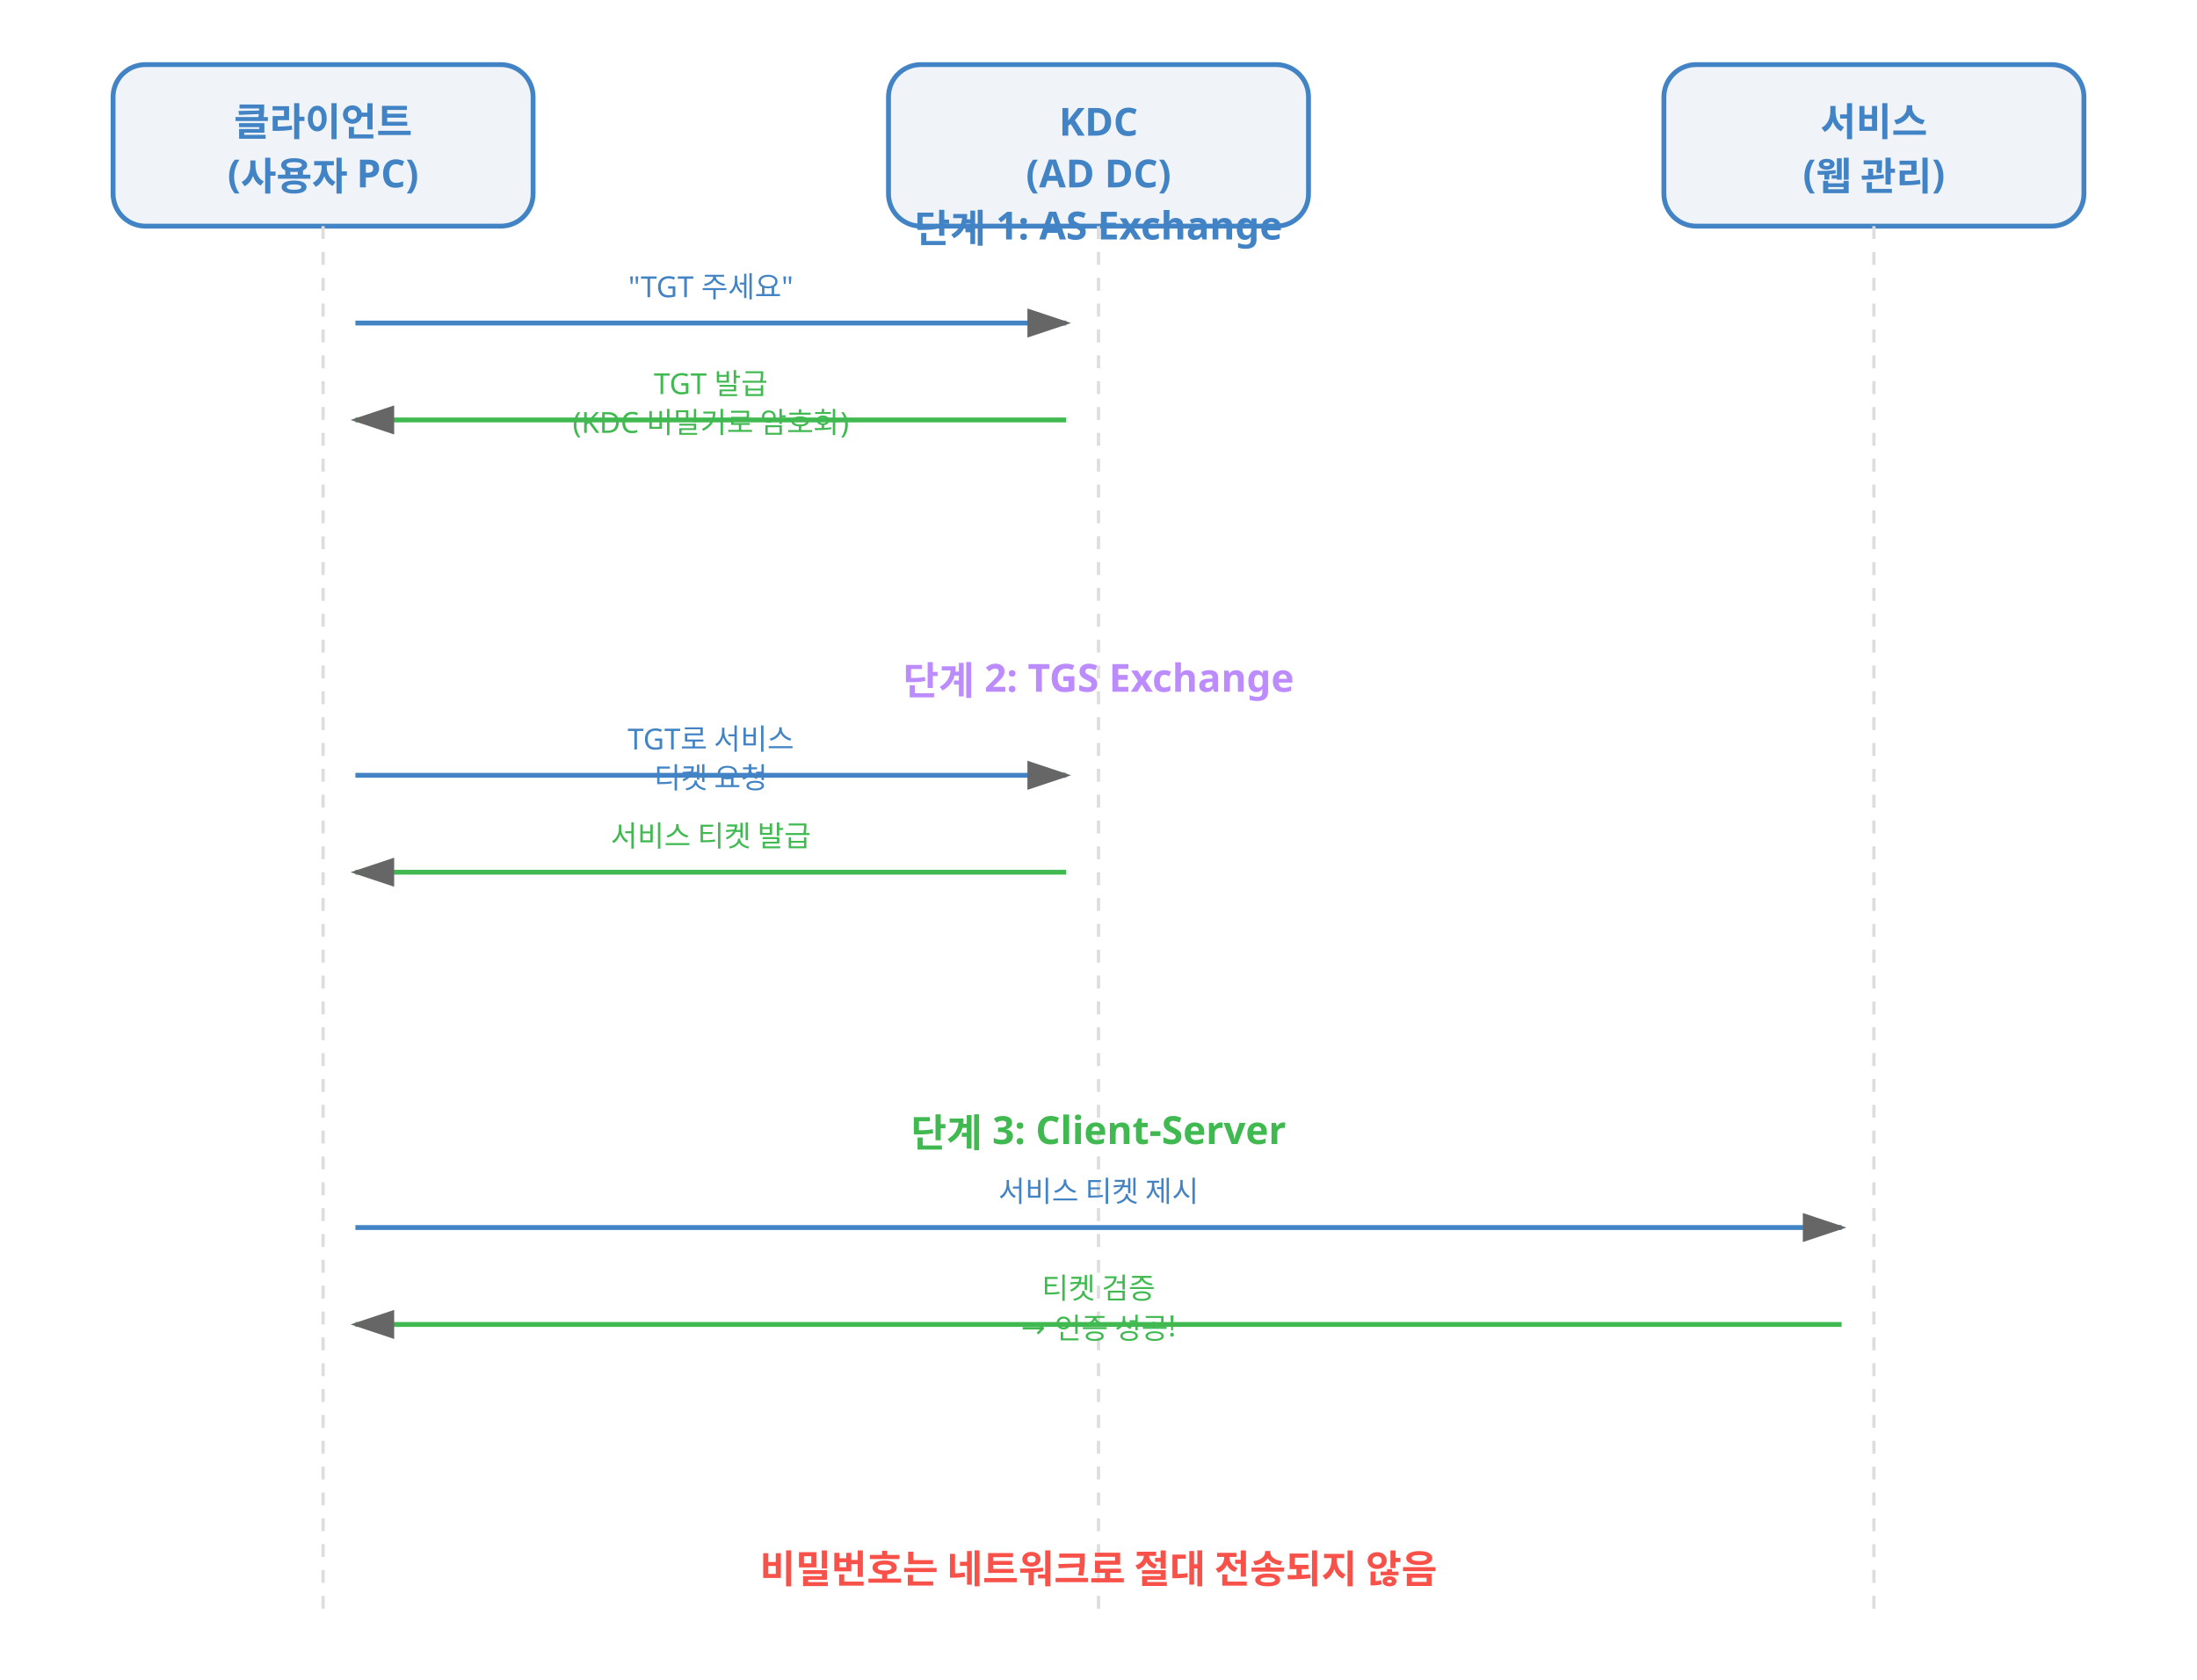
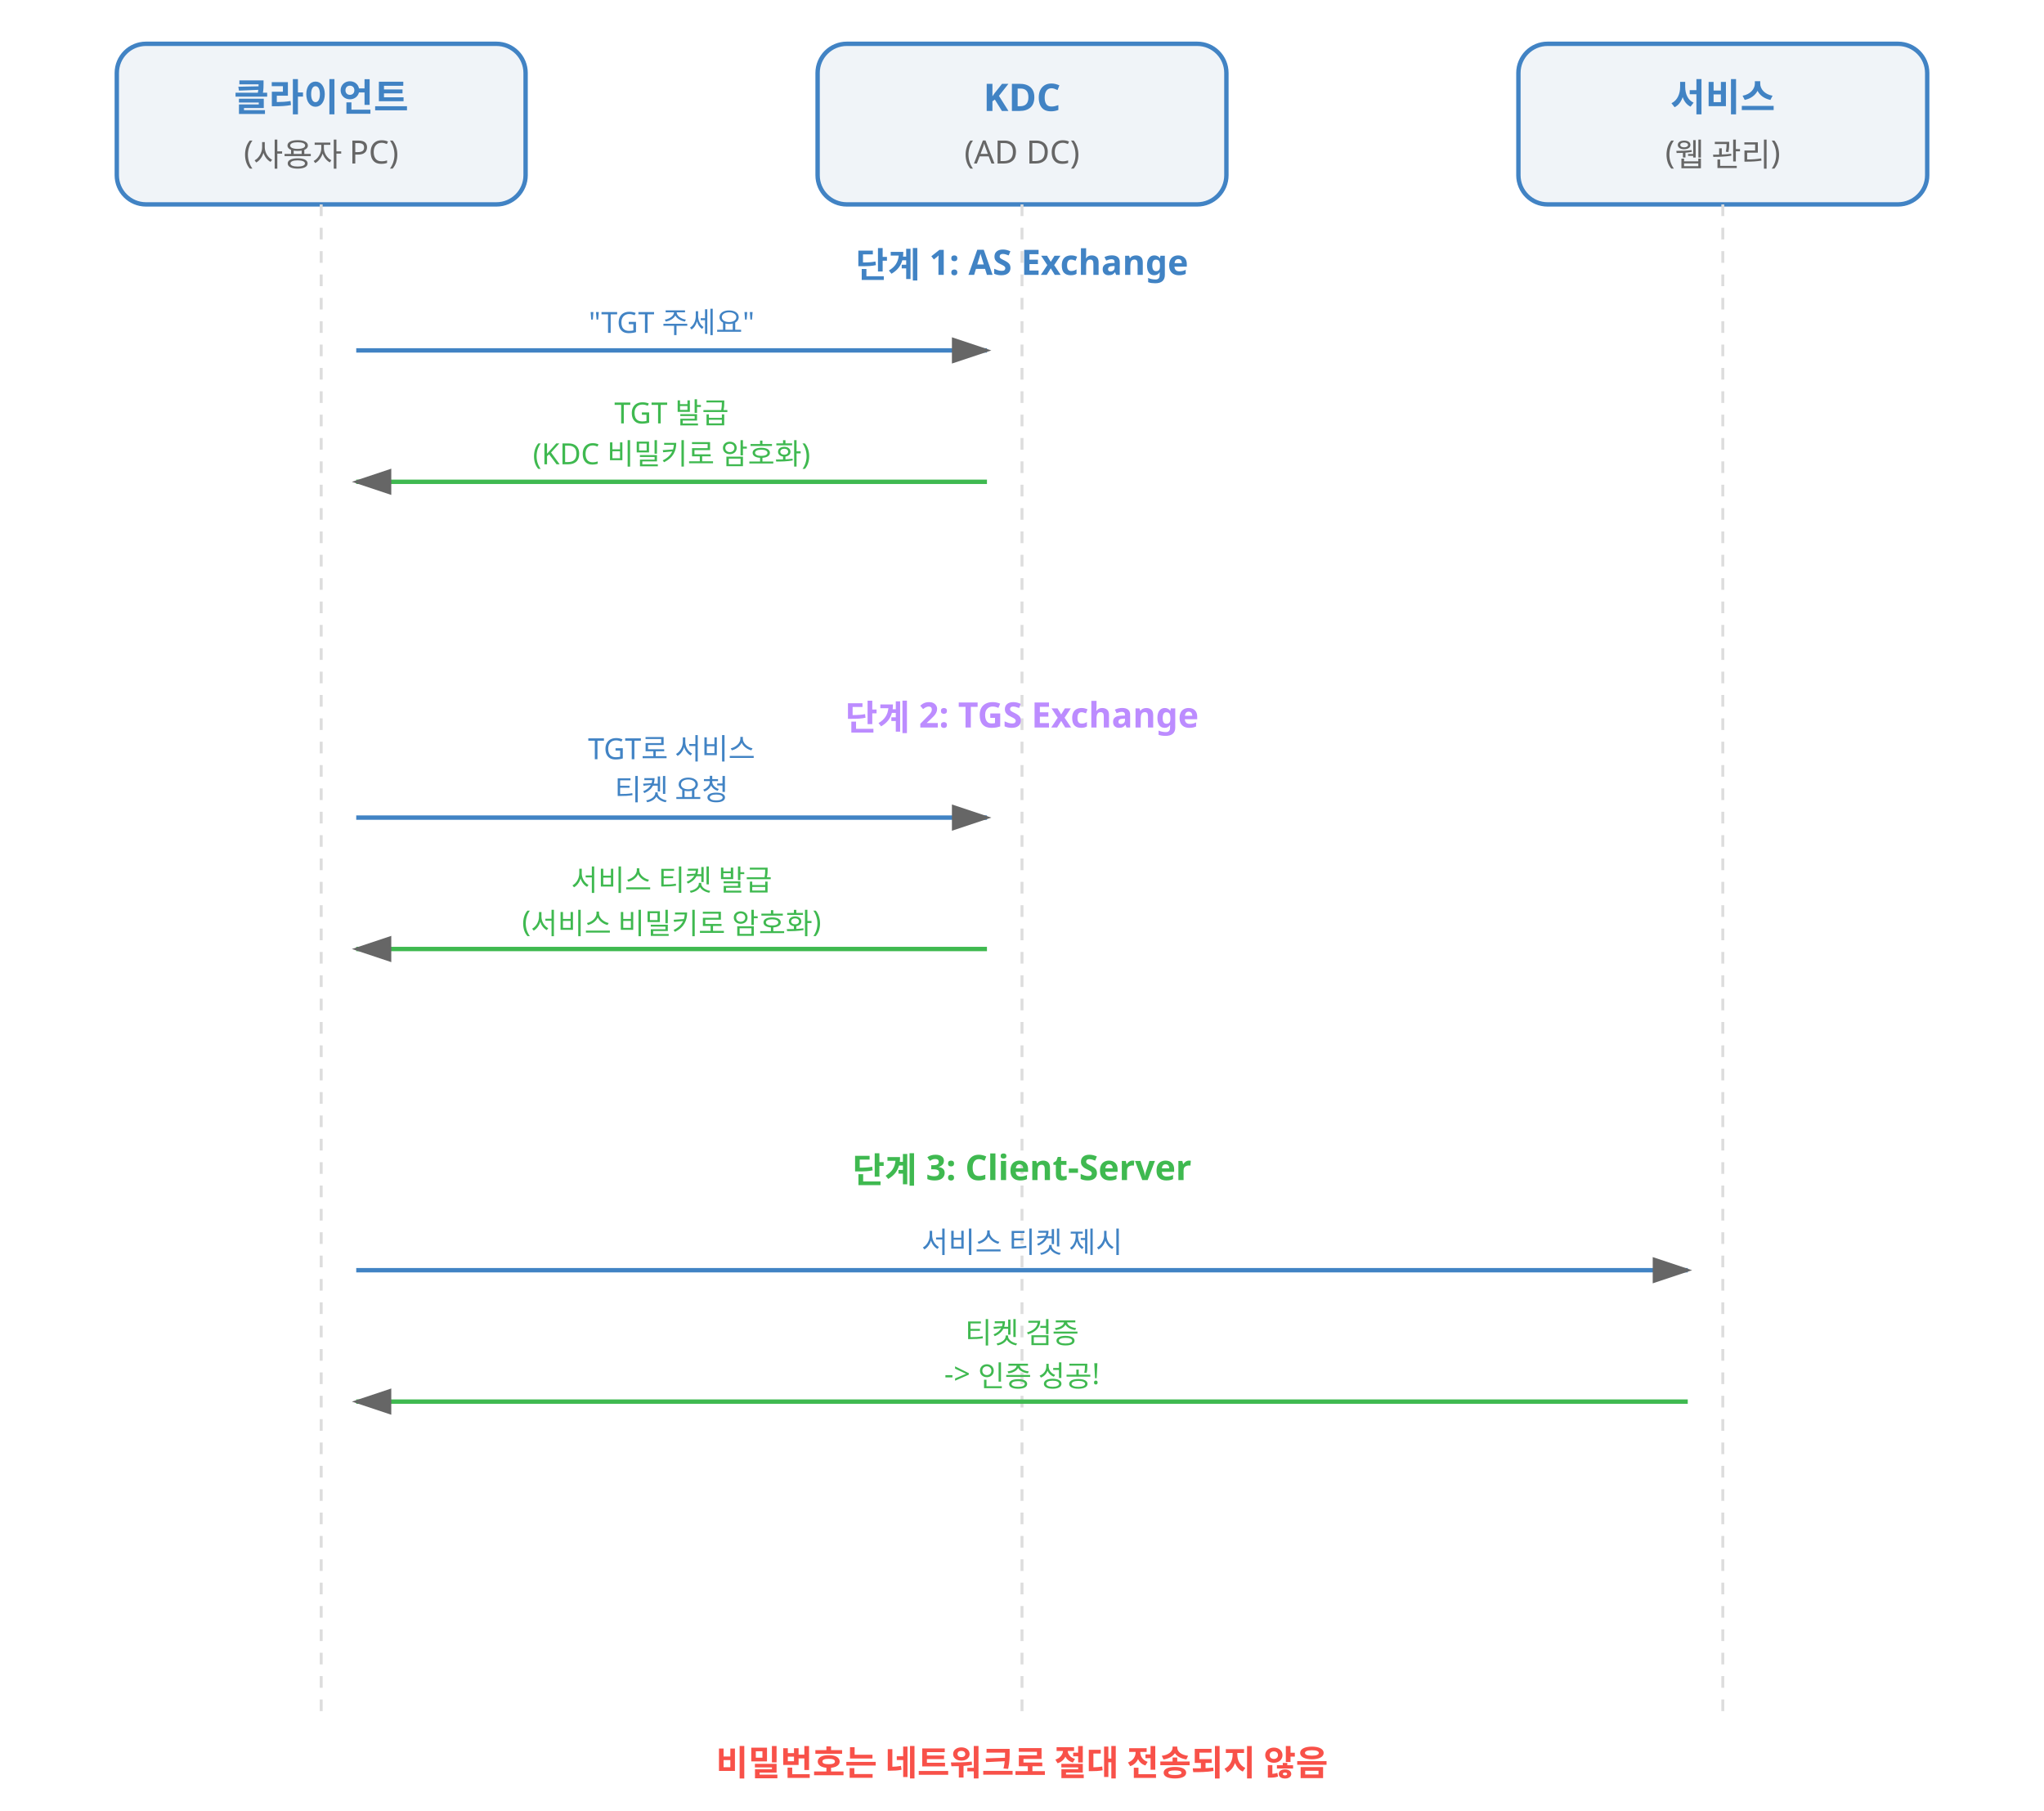
- <svg xmlns="http://www.w3.org/2000/svg" viewBox="0 0 680 520" font-family="'Segoe UI','Noto Sans KR',system-ui,sans-serif">
+ <svg xmlns="http://www.w3.org/2000/svg" viewBox="0 0 700 620" font-family="'Segoe UI','Noto Sans KR',system-ui,sans-serif">
  <defs>
    <marker id="ah" markerWidth="10" markerHeight="10" refX="8" refY="3" orient="auto" markerUnits="strokeWidth">
      <path d="M0,0 L0,6 L9,3 z" fill="#666" />
    </marker>
  </defs>
-   <rect x="35" y="20" width="130" height="50" rx="10" fill="#f0f4f8" stroke="#4183c4" stroke-width="1.5" />
-   <text x="100" y="42" font-size="12" fill="#4183c4" font-weight="bold" text-anchor="middle">클라이언트</text>
-   <text x="100" y="58" font-size="12" fill="#4183c4" font-weight="bold" text-anchor="middle">(사용자 PC)</text>
-   <line x1="100" y1="70" x2="100" y2="500" stroke="#ddd" stroke-width="1" stroke-dasharray="4,4" />
-   <rect x="275" y="20" width="130" height="50" rx="10" fill="#f0f4f8" stroke="#4183c4" stroke-width="1.5" />
-   <text x="340" y="42" font-size="12" fill="#4183c4" font-weight="bold" text-anchor="middle">KDC</text>
-   <text x="340" y="58" font-size="12" fill="#4183c4" font-weight="bold" text-anchor="middle">(AD DC)</text>
-   <line x1="340" y1="70" x2="340" y2="500" stroke="#ddd" stroke-width="1" stroke-dasharray="4,4" />
-   <rect x="515" y="20" width="130" height="50" rx="10" fill="#f0f4f8" stroke="#4183c4" stroke-width="1.5" />
-   <text x="580" y="42" font-size="12" fill="#4183c4" font-weight="bold" text-anchor="middle">서비스</text>
-   <text x="580" y="58" font-size="12" fill="#4183c4" font-weight="bold" text-anchor="middle">(웹 관리)</text>
-   <line x1="580" y1="70" x2="580" y2="500" stroke="#ddd" stroke-width="1" stroke-dasharray="4,4" />
-   <text x="340.0" y="75" font-size="12" fill="#4183c4" font-weight="bold" text-anchor="middle">단계 1: AS Exchange</text>
-   <text x="340.0" y="215" font-size="12" fill="#bc8cff" font-weight="bold" text-anchor="middle">단계 2: TGS Exchange</text>
-   <text x="340.0" y="355" font-size="12" fill="#3fb950" font-weight="bold" text-anchor="middle">단계 3: Client-Server</text>
-   <line x1="110" y1="100" x2="330" y2="100" stroke="#4183c4" stroke-width="1.5" marker-end="url(#ah)" />
-   <text x="220.0" y="92" font-size="9" fill="#4183c4" font-weight="normal" text-anchor="middle">"TGT 주세요"</text>
-   <line x1="330" y1="130" x2="110" y2="130" stroke="#3fb950" stroke-width="1.5" marker-end="url(#ah)" />
-   <text x="220.0" y="122" font-size="9" fill="#3fb950" font-weight="normal" text-anchor="middle">TGT 발급</text>
-   <text x="220.0" y="134" font-size="9" fill="#3fb950" font-weight="normal" text-anchor="middle">(KDC 비밀키로 암호화)</text>
-   <line x1="110" y1="240" x2="330" y2="240" stroke="#4183c4" stroke-width="1.5" marker-end="url(#ah)" />
-   <text x="220.0" y="232" font-size="9" fill="#4183c4" font-weight="normal" text-anchor="middle">TGT로 서비스</text>
-   <text x="220.0" y="244" font-size="9" fill="#4183c4" font-weight="normal" text-anchor="middle">티켓 요청</text>
-   <line x1="330" y1="270" x2="110" y2="270" stroke="#3fb950" stroke-width="1.5" marker-end="url(#ah)" />
-   <text x="220.0" y="262" font-size="9" fill="#3fb950" font-weight="normal" text-anchor="middle">서비스 티켓 발급</text>
-   <line x1="110" y1="380" x2="570" y2="380" stroke="#4183c4" stroke-width="1.5" marker-end="url(#ah)" />
-   <text x="340.0" y="372" font-size="9" fill="#4183c4" font-weight="normal" text-anchor="middle">서비스 티켓 제시</text>
-   <line x1="570" y1="410" x2="110" y2="410" stroke="#3fb950" stroke-width="1.5" marker-end="url(#ah)" />
-   <text x="340.0" y="402" font-size="9" fill="#3fb950" font-weight="normal" text-anchor="middle">티켓 검증</text>
-   <text x="340.0" y="414" font-size="9" fill="#3fb950" font-weight="normal" text-anchor="middle">→ 인증 성공!</text>
-   <text x="340.0" y="490" font-size="12" fill="#f85149" font-weight="bold" text-anchor="middle">비밀번호는 네트워크로 절대 전송되지 않음</text>
+   <rect x="40" y="15" width="140" height="55" rx="10" fill="#f0f4f8" stroke="#4183c4" stroke-width="1.5" />
+   <text x="110" y="38" font-size="13" fill="#4183c4" font-weight="bold" text-anchor="middle">클라이언트</text>
+   <text x="110" y="56" font-size="11" fill="#666" font-weight="normal" text-anchor="middle">(사용자 PC)</text>
+   <line x1="110" y1="70" x2="110" y2="590" stroke="#ddd" stroke-width="1" stroke-dasharray="4,4" />
+   <rect x="280" y="15" width="140" height="55" rx="10" fill="#f0f4f8" stroke="#4183c4" stroke-width="1.5" />
+   <text x="350" y="38" font-size="13" fill="#4183c4" font-weight="bold" text-anchor="middle">KDC</text>
+   <text x="350" y="56" font-size="11" fill="#666" font-weight="normal" text-anchor="middle">(AD DC)</text>
+   <line x1="350" y1="70" x2="350" y2="590" stroke="#ddd" stroke-width="1" stroke-dasharray="4,4" />
+   <rect x="520" y="15" width="140" height="55" rx="10" fill="#f0f4f8" stroke="#4183c4" stroke-width="1.5" />
+   <text x="590" y="38" font-size="13" fill="#4183c4" font-weight="bold" text-anchor="middle">서비스</text>
+   <text x="590" y="56" font-size="11" fill="#666" font-weight="normal" text-anchor="middle">(웹 관리)</text>
+   <line x1="590" y1="70" x2="590" y2="590" stroke="#ddd" stroke-width="1" stroke-dasharray="4,4" />
+   <text x="350.0" y="95" font-size="12" fill="#4183c4" font-weight="bold" text-anchor="middle">단계 1: AS Exchange</text>
+   <text x="350.0" y="250" font-size="12" fill="#bc8cff" font-weight="bold" text-anchor="middle">단계 2: TGS Exchange</text>
+   <text x="350.0" y="405" font-size="12" fill="#3fb950" font-weight="bold" text-anchor="middle">단계 3: Client-Server</text>
+   <line x1="122" y1="120" x2="338" y2="120" stroke="#4183c4" stroke-width="1.5" marker-end="url(#ah)" />
+   <text x="230.0" y="114" font-size="10" fill="#4183c4" font-weight="normal" text-anchor="middle">"TGT 주세요"</text>
+   <line x1="338" y1="165" x2="122" y2="165" stroke="#3fb950" stroke-width="1.5" marker-end="url(#ah)" />
+   <text x="230.0" y="145" font-size="10" fill="#3fb950" font-weight="normal" text-anchor="middle">TGT 발급</text>
+   <text x="230.0" y="159" font-size="10" fill="#3fb950" font-weight="normal" text-anchor="middle">(KDC 비밀키로 암호화)</text>
+   <line x1="122" y1="280" x2="338" y2="280" stroke="#4183c4" stroke-width="1.5" marker-end="url(#ah)" />
+   <text x="230.0" y="260" font-size="10" fill="#4183c4" font-weight="normal" text-anchor="middle">TGT로 서비스</text>
+   <text x="230.0" y="274" font-size="10" fill="#4183c4" font-weight="normal" text-anchor="middle">티켓 요청</text>
+   <line x1="338" y1="325" x2="122" y2="325" stroke="#3fb950" stroke-width="1.5" marker-end="url(#ah)" />
+   <text x="230.0" y="305" font-size="10" fill="#3fb950" font-weight="normal" text-anchor="middle">서비스 티켓 발급</text>
+   <text x="230.0" y="319" font-size="10" fill="#3fb950" font-weight="normal" text-anchor="middle">(서비스 비밀키로 암호화)</text>
+   <line x1="122" y1="435" x2="578" y2="435" stroke="#4183c4" stroke-width="1.5" marker-end="url(#ah)" />
+   <text x="350.0" y="429" font-size="10" fill="#4183c4" font-weight="normal" text-anchor="middle">서비스 티켓 제시</text>
+   <line x1="578" y1="480" x2="122" y2="480" stroke="#3fb950" stroke-width="1.5" marker-end="url(#ah)" />
+   <text x="350.0" y="460" font-size="10" fill="#3fb950" font-weight="normal" text-anchor="middle">티켓 검증</text>
+   <text x="350.0" y="474" font-size="10" fill="#3fb950" font-weight="normal" text-anchor="middle">-&gt; 인증 성공!</text>
+   <text x="350.0" y="608" font-size="12" fill="#f85149" font-weight="bold" text-anchor="middle">비밀번호는 네트워크로 절대 전송되지 않음</text>
</svg>
